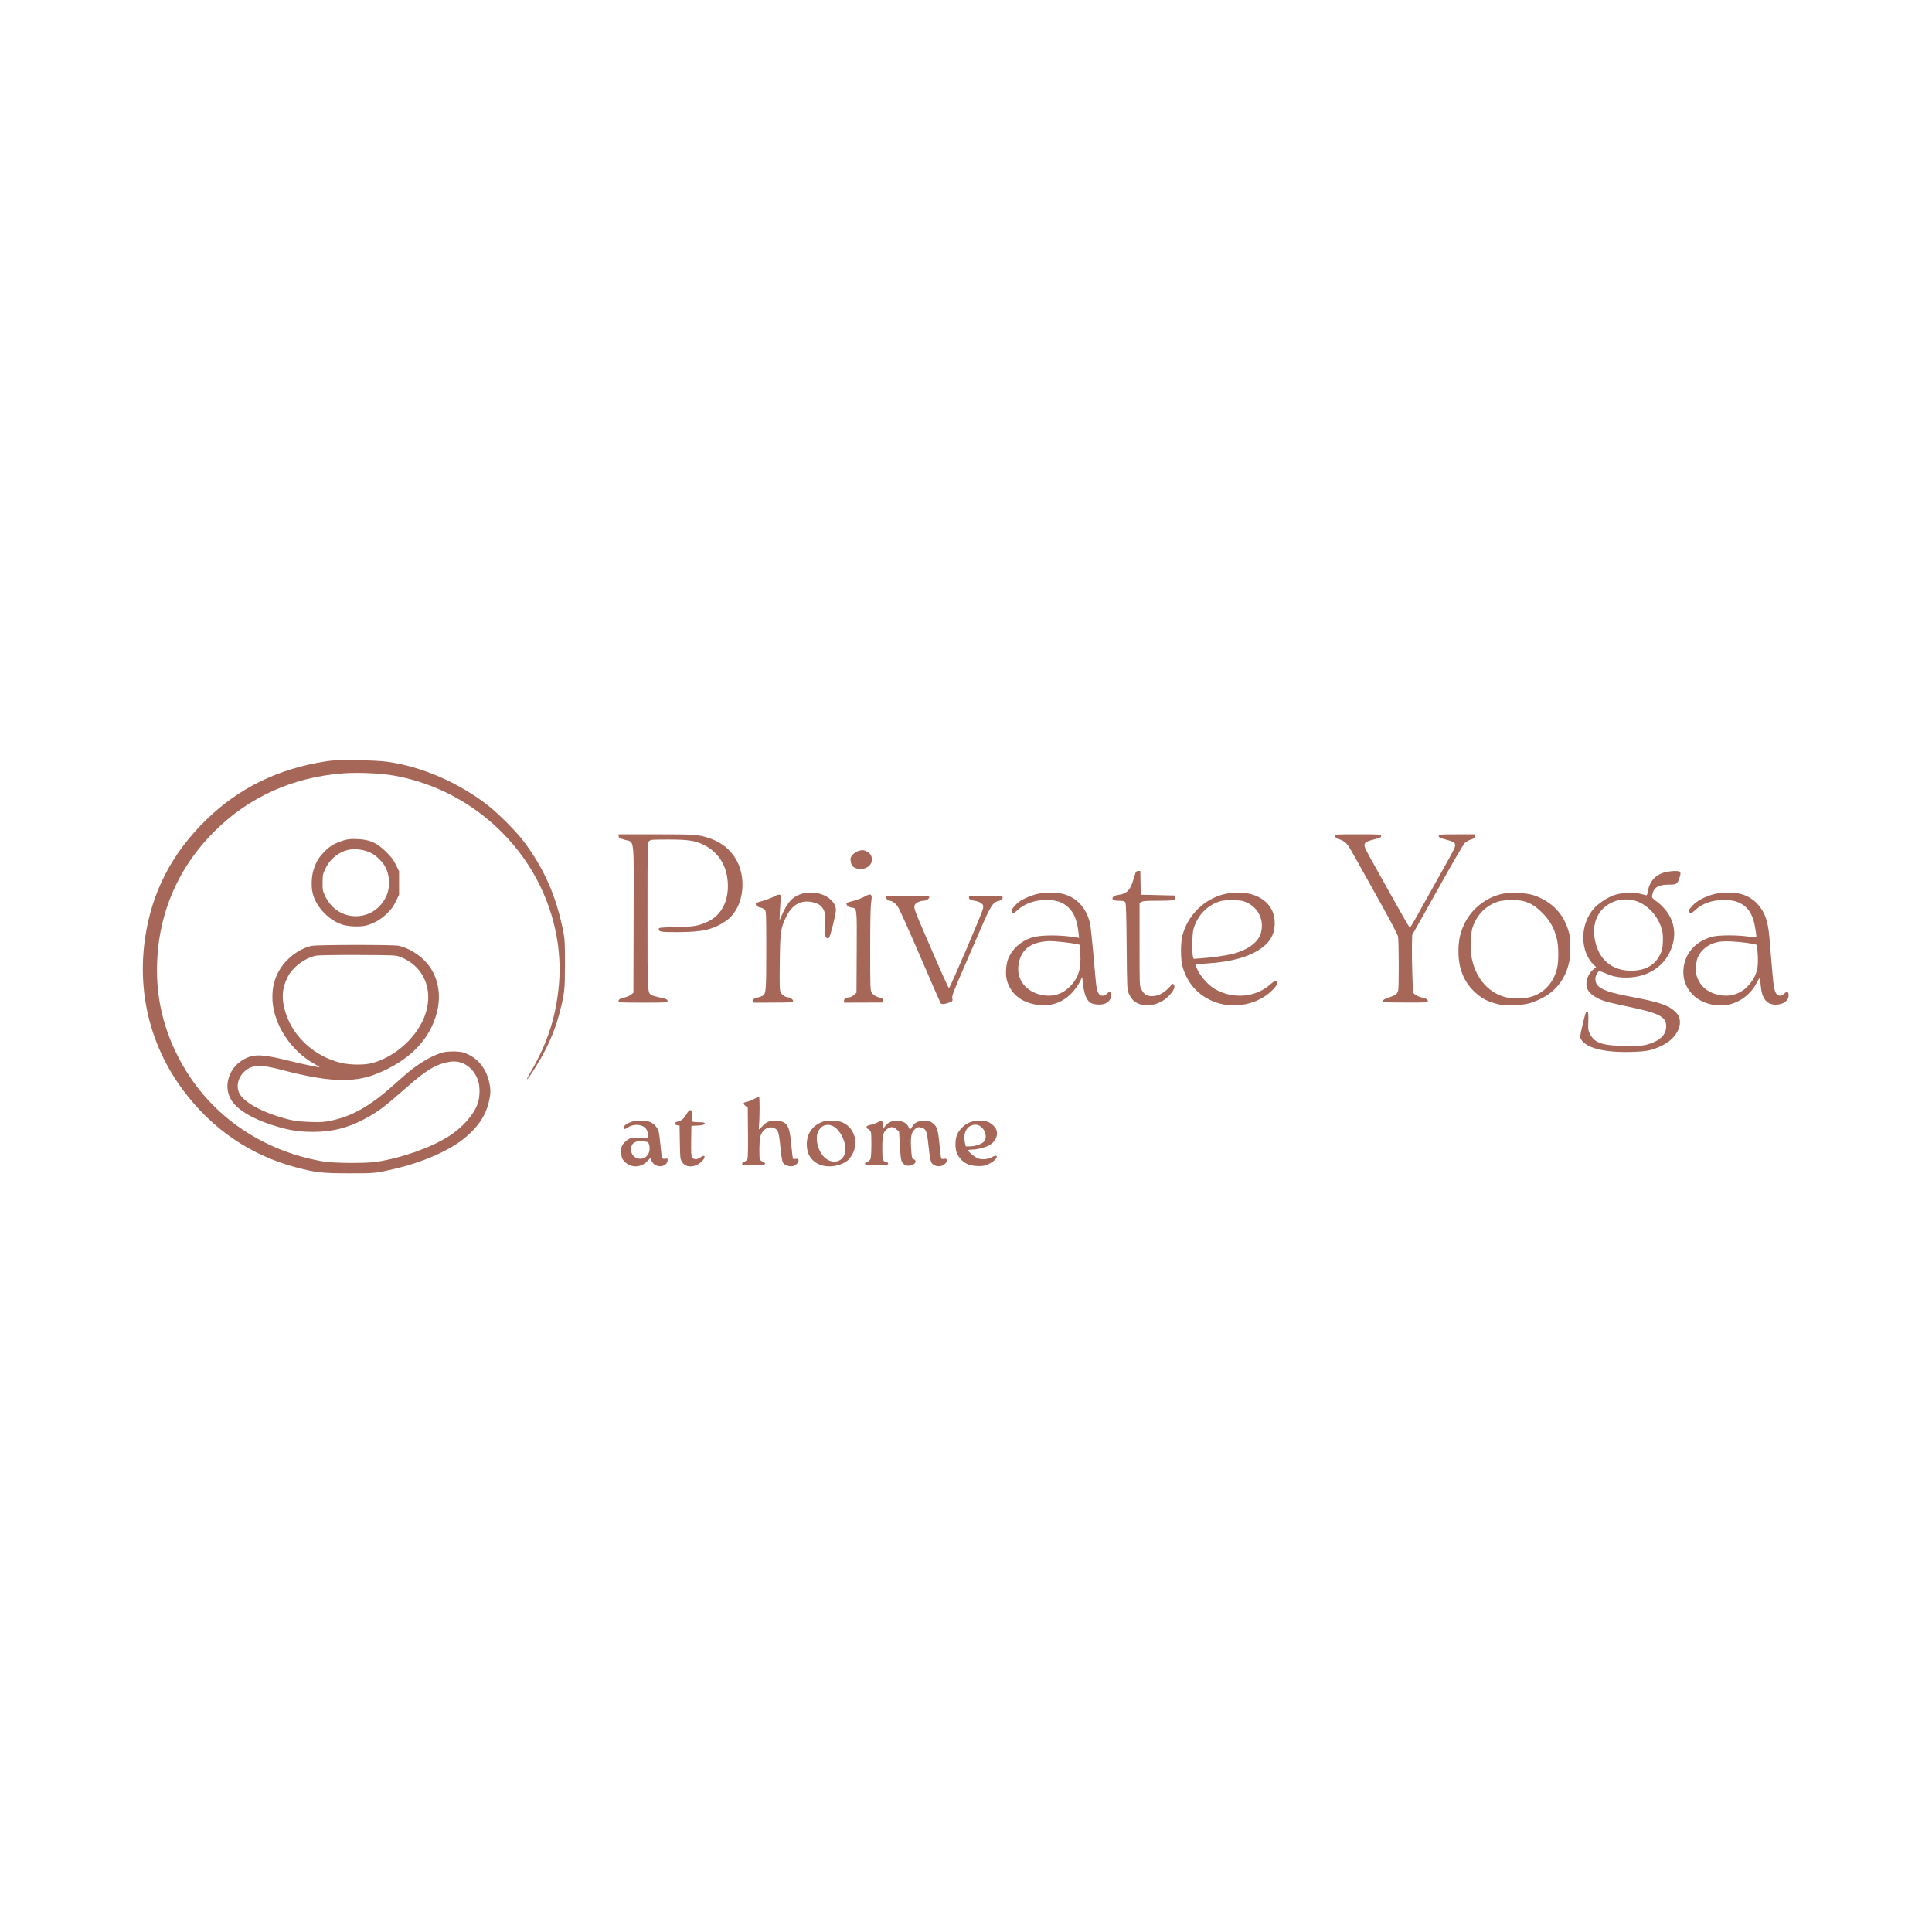
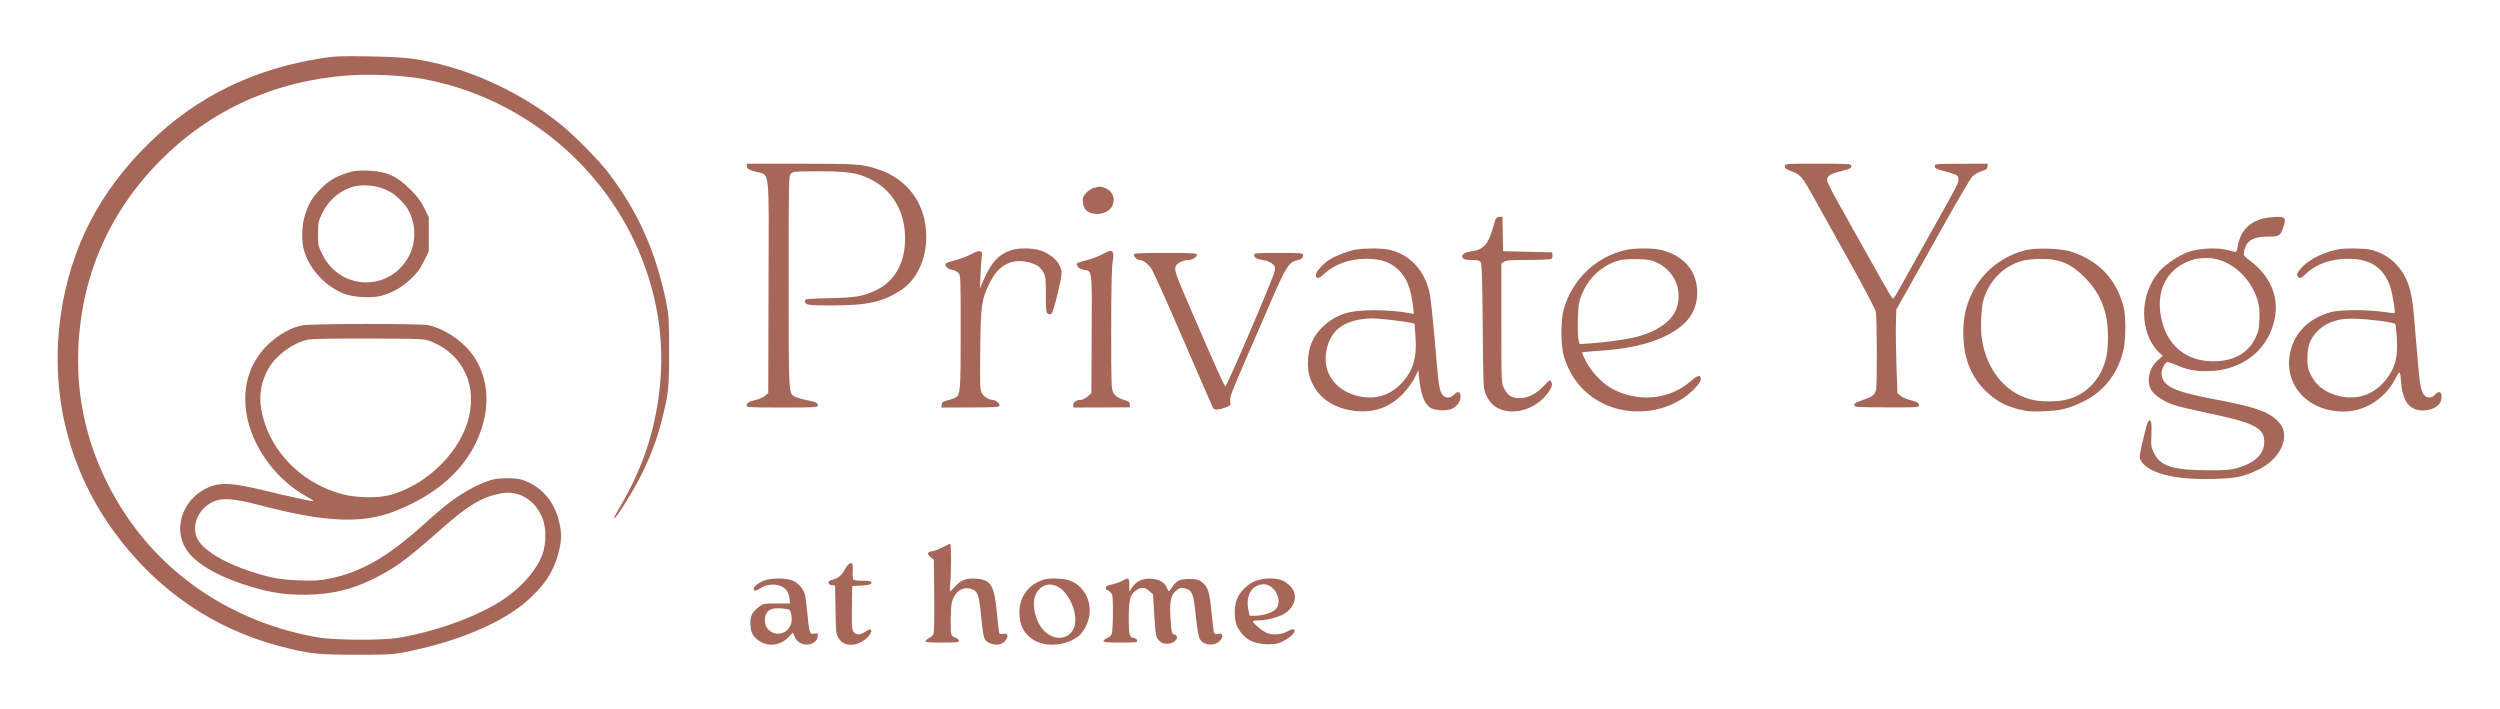
- <svg xmlns="http://www.w3.org/2000/svg" width="500" zoomAndPan="magnify" viewBox="0 0 375 375" height="500" preserveAspectRatio="xMidYMid meet" version="1.0">
+ <svg xmlns="http://www.w3.org/2000/svg" zoomAndPan="magnify" viewBox="20 140 335 95" preserveAspectRatio="xMidYMid meet" version="1.0">
  <path fill="#a66658" d="M 63.156 147.793 C 54.004 149.223 46.41 152.93 40.117 159.039 C 33.352 165.613 29.445 173.168 28.148 182.18 C 26.621 192.809 29.242 203.188 35.602 211.688 C 41.191 219.164 48.641 224.242 57.422 226.57 C 61.309 227.598 62.465 227.73 67.688 227.738 C 72.664 227.746 72.875 227.727 76.285 226.945 C 82.145 225.598 87.387 223.281 90.41 220.707 C 92.914 218.57 94.25 216.531 94.887 213.883 C 95.254 212.344 95.273 211.547 94.969 210.121 C 94.449 207.664 93.031 205.73 91.027 204.738 C 90.012 204.234 89.676 204.152 88.496 204.094 C 87.746 204.059 86.75 204.109 86.281 204.207 C 84.988 204.477 83.176 205.328 81.484 206.457 C 79.93 207.496 79.402 207.93 76.266 210.727 C 71.82 214.688 68.293 216.684 64.25 217.512 C 62.836 217.805 62.27 217.84 60.188 217.77 C 57.496 217.676 56.332 217.465 53.543 216.555 C 49.867 215.355 47.098 213.629 46.41 212.113 C 45.602 210.34 46.641 208.055 48.648 207.191 C 49.824 206.688 51.426 206.809 54.578 207.637 C 63.555 210.004 68.488 210.23 72.926 208.492 C 79.391 205.957 83.449 201.848 84.82 196.441 C 85.691 193 85.008 189.535 82.973 187.074 C 81.578 185.387 79.328 183.98 77.371 183.57 C 76.324 183.348 61.984 183.363 60.605 183.582 C 58.715 183.887 56.363 185.41 54.949 187.246 C 53.402 189.254 52.73 191.527 52.891 194.219 C 53.172 198.957 56.527 204.023 61.023 206.492 C 61.602 206.812 62.047 207.102 62.012 207.137 C 61.93 207.219 58.824 206.559 55.719 205.797 C 51.004 204.641 49.402 204.574 47.625 205.449 C 44.445 207.016 43.188 210.812 44.934 213.582 C 46.215 215.609 49.598 217.496 54.324 218.82 C 56.578 219.453 58.363 219.695 60.75 219.695 C 64.43 219.695 67.43 218.953 70.648 217.254 C 73.312 215.848 74.645 214.844 79.039 210.961 C 82.734 207.691 84.617 206.57 87.18 206.105 C 89.57 205.672 91.746 207.008 92.719 209.512 C 93.199 210.758 93.195 212.82 92.711 214.223 C 91.953 216.406 89.703 218.926 87.016 220.605 C 83.512 222.797 78.078 224.719 73.16 225.5 C 71.125 225.824 64.77 225.785 62.711 225.43 C 52.047 223.609 42.863 217.832 37.059 209.301 C 32.727 202.926 30.473 195.797 30.465 188.434 C 30.453 178.02 34.242 168.789 41.527 161.465 C 48.262 154.699 56.887 150.809 66.711 150.102 C 69.586 149.895 73.859 150.086 76.441 150.539 C 89.188 152.773 100.262 161.457 105.445 173.285 C 108.07 179.277 109.082 185.598 108.414 191.879 C 107.785 197.797 106.078 202.883 102.973 208.098 C 102.547 208.812 102.238 209.434 102.281 209.48 C 102.453 209.652 104.973 205.605 105.996 203.516 C 107.246 200.965 108.012 198.914 108.652 196.414 C 109.59 192.75 109.652 192.18 109.656 187.105 C 109.656 182.812 109.625 182.262 109.293 180.617 C 107.918 173.793 105.559 168.484 101.559 163.195 C 100.246 161.457 96.844 158.023 94.949 156.52 C 89.238 151.988 81.965 148.801 75.191 147.859 C 74.059 147.703 71.859 147.586 69.25 147.551 C 65.711 147.496 64.824 147.531 63.156 147.793 M 120.086 162.312 C 120.125 162.633 120.297 162.73 121.305 163.016 C 123.195 163.551 123.031 162.039 122.984 178.559 L 122.945 192.68 L 122.527 193.039 C 122.297 193.238 121.734 193.484 121.277 193.594 C 120.332 193.816 120.051 193.988 120.051 194.352 C 120.051 194.582 120.52 194.609 124.82 194.609 C 129.219 194.609 129.586 194.586 129.586 194.34 C 129.586 193.988 129.262 193.836 128.027 193.598 C 127.469 193.492 126.812 193.301 126.566 193.176 C 125.652 192.703 125.68 193.172 125.68 177.73 C 125.68 163.789 125.684 163.574 125.992 163.266 C 126.285 162.973 126.512 162.953 129.672 162.953 C 133.57 162.953 134.852 163.145 136.574 163.98 C 139.332 165.32 141.004 167.863 141.25 171.098 C 141.527 174.762 140.102 177.629 137.359 178.902 C 135.586 179.727 134.777 179.867 131.188 179.953 C 128.215 180.023 127.867 180.059 127.867 180.293 C 127.867 180.879 128.148 180.93 131.457 180.93 C 136.344 180.93 138.449 180.441 140.922 178.742 C 142.898 177.383 144.117 174.695 144.117 171.707 C 144.117 167.371 141.676 163.984 137.586 162.66 C 135.5 161.984 134.977 161.945 127.352 161.941 L 120.039 161.938 Z M 259.168 162.273 C 259.168 162.504 259.32 162.66 259.676 162.793 C 261.332 163.406 261.359 163.438 263.266 166.863 C 263.914 168.023 265.965 171.699 267.824 175.035 C 269.684 178.367 271.273 181.391 271.355 181.754 C 271.523 182.48 271.547 191.758 271.383 192.262 C 271.156 192.969 270.891 193.172 269.703 193.57 C 268.742 193.891 268.469 194.047 268.469 194.277 C 268.469 194.559 268.664 194.574 272.805 194.59 C 276.715 194.605 277.145 194.582 277.145 194.352 C 277.145 193.988 276.863 193.816 275.918 193.594 C 275.461 193.484 274.898 193.238 274.672 193.043 L 274.258 192.684 L 274.129 189.113 C 274.059 187.148 274.023 184.629 274.051 183.508 L 274.102 181.477 L 276 178.117 C 277.043 176.27 279.234 172.367 280.867 169.445 C 282.504 166.523 284.043 163.918 284.289 163.66 C 284.539 163.398 285.086 163.078 285.516 162.945 C 286.141 162.754 286.297 162.633 286.332 162.324 L 286.379 161.938 L 282.816 161.945 C 279.379 161.949 279.254 161.961 279.254 162.258 C 279.254 162.488 279.43 162.613 279.957 162.766 C 282.305 163.434 282.297 163.434 282.395 163.812 C 282.527 164.352 282.477 164.465 280.293 168.371 C 279.195 170.336 277.332 173.664 276.156 175.773 C 273.484 180.555 273.77 180.125 273.488 179.836 C 273.367 179.707 271.914 177.176 270.262 174.211 C 268.609 171.242 266.738 167.902 266.109 166.785 C 265.477 165.664 264.918 164.539 264.863 164.277 C 264.734 163.621 265.102 163.336 266.547 162.977 C 267.934 162.629 268.078 162.559 268.078 162.203 C 268.078 161.961 267.703 161.938 263.625 161.938 C 259.184 161.938 259.168 161.941 259.168 162.273 M 66.828 163.082 C 65.039 163.617 64.102 164.156 62.984 165.293 C 61.824 166.473 61.336 167.301 60.828 168.949 C 60.465 170.133 60.391 172.062 60.668 173.27 C 61.254 175.859 63.598 178.445 66.211 179.395 C 67.504 179.867 69.965 179.969 71.215 179.605 C 72.688 179.176 73.867 178.496 75.039 177.391 C 75.895 176.578 76.281 176.062 76.797 175.02 L 77.457 173.688 L 77.457 169.113 L 76.848 167.871 C 76.379 166.918 75.941 166.336 74.973 165.375 C 73.141 163.559 71.812 162.965 69.328 162.863 C 68.133 162.816 67.547 162.867 66.828 163.082 M 66.957 165.133 C 65.273 165.738 63.902 167 63.129 168.66 C 62.66 169.664 62.617 169.887 62.613 171.324 C 62.609 172.832 62.633 172.945 63.195 174.086 C 65.668 179.086 72.445 179.098 74.906 174.102 C 75.801 172.281 75.703 169.824 74.656 168.043 C 74.176 167.223 73.098 166.168 72.234 165.68 C 70.691 164.805 68.504 164.578 66.957 165.133 M 166.598 165.176 C 166.254 165.266 165.812 165.559 165.523 165.887 C 165.094 166.375 165.043 166.527 165.113 167.129 C 165.207 167.957 165.555 168.375 166.324 168.582 C 167.449 168.887 168.715 168.402 169.082 167.531 C 169.504 166.516 169.066 165.562 167.988 165.152 C 167.484 164.961 167.391 164.965 166.598 165.176 M 220.41 169.402 C 220.332 169.598 220.125 170.25 219.949 170.859 C 219.398 172.766 218.664 173.508 217.141 173.688 C 216.211 173.797 215.703 174.211 216.023 174.598 C 216.16 174.762 216.516 174.836 217.199 174.836 C 217.918 174.836 218.234 174.902 218.391 175.094 C 218.566 175.301 218.621 176.945 218.684 183.73 C 218.762 192.059 218.766 192.109 219.121 192.887 C 219.562 193.844 219.984 194.309 220.773 194.715 C 222.461 195.578 224.938 195.086 226.605 193.551 C 227.582 192.648 228.137 191.676 227.91 191.254 C 227.816 191.078 227.707 190.934 227.672 190.934 C 227.637 190.934 227.289 191.273 226.898 191.688 C 225.891 192.77 224.77 193.344 223.66 193.352 C 222.582 193.359 222.047 193.023 221.535 192.023 C 221.184 191.34 221.184 191.324 221.184 183.328 L 221.184 175.32 L 221.531 175.078 C 221.816 174.879 222.41 174.832 224.777 174.832 C 226.367 174.832 227.766 174.77 227.879 174.695 C 227.996 174.625 228.066 174.398 228.035 174.191 L 227.984 173.82 L 224.703 173.738 L 221.418 173.66 L 221.332 169.051 L 220.941 169.051 C 220.684 169.051 220.504 169.168 220.41 169.402 M 323.316 169.273 C 321.328 169.754 320.16 171.043 319.832 173.113 C 319.754 173.613 319.652 173.805 319.496 173.766 C 319.371 173.738 318.848 173.605 318.332 173.473 C 317.059 173.145 314.633 173.277 313.273 173.75 C 312.012 174.184 310.168 175.414 309.344 176.367 C 308.047 177.867 307.316 179.875 307.312 181.949 C 307.309 184.078 308.051 186.023 309.336 187.254 L 309.809 187.703 L 309.199 188.227 C 308.016 189.238 307.586 190.984 308.227 192.188 C 308.633 192.953 309.973 193.844 311.406 194.297 C 312.078 194.508 313.844 194.93 315.324 195.238 C 322.043 196.621 323.41 197.293 323.41 199.199 C 323.41 200.875 322.156 202.062 319.648 202.758 C 318.844 202.98 318.09 203.031 315.832 203.02 C 311.188 202.992 309.539 202.477 308.668 200.781 C 308.246 199.961 308.227 199.844 308.289 198.238 C 308.332 197.012 308.297 196.512 308.156 196.391 C 307.871 196.156 307.746 196.473 307.148 199.039 C 306.668 201.086 306.645 201.316 306.852 201.691 C 307.809 203.395 311.348 204.312 316.434 204.18 C 319.645 204.094 320.578 203.91 322.566 202.961 C 325.199 201.707 326.656 199.203 325.859 197.301 C 325.742 197.023 325.367 196.543 325.023 196.234 C 323.734 195.066 321.879 194.465 316.426 193.438 C 311.168 192.445 309.656 191.676 309.656 189.988 C 309.656 189.461 310.062 188.648 310.383 188.523 C 310.492 188.48 311.023 188.645 311.566 188.887 C 312.992 189.527 314.074 189.75 315.754 189.738 C 319.453 189.723 322.578 187.91 324.043 184.934 C 325.445 182.078 325.238 179.227 323.453 176.852 C 323.059 176.324 322.375 175.617 321.941 175.277 C 320.535 174.188 320.598 174.262 320.699 173.707 C 320.973 172.27 321.871 171.707 323.906 171.707 C 325.438 171.707 325.566 171.625 325.98 170.398 C 326.367 169.238 326.242 169.047 325.082 169.062 C 324.551 169.07 323.754 169.164 323.316 169.273 M 155.613 173.488 C 153.785 174.07 152.852 175.09 151.672 177.805 L 151.301 178.664 L 151.391 176.711 C 151.441 175.637 151.52 174.535 151.57 174.266 C 151.703 173.527 151.234 173.449 150.191 174.035 C 149.734 174.293 148.797 174.656 148.109 174.84 C 147.422 175.027 146.812 175.223 146.758 175.281 C 146.492 175.547 146.938 176.043 147.523 176.137 C 147.859 176.191 148.27 176.387 148.434 176.566 C 148.723 176.887 148.734 177.227 148.734 184.426 C 148.734 192.414 148.691 192.926 147.996 193.297 C 147.82 193.395 147.352 193.551 146.953 193.648 C 146.359 193.797 146.227 193.895 146.188 194.219 L 146.141 194.613 L 150.02 194.602 C 153.43 194.59 153.898 194.559 153.941 194.34 C 153.996 194.051 153.41 193.59 152.992 193.59 C 152.492 193.59 151.797 193.133 151.539 192.637 C 151.32 192.215 151.297 191.477 151.352 186.816 C 151.422 180.852 151.523 180.141 152.633 177.883 C 153.84 175.422 155.75 174.5 158.125 175.227 C 159.035 175.508 159.453 175.832 159.852 176.562 C 160.102 177.023 160.145 177.449 160.145 179.496 C 160.145 181.664 160.172 181.906 160.438 182.051 C 160.648 182.172 160.777 182.16 160.922 182.004 C 161.188 181.715 162.258 177.395 162.254 176.625 C 162.246 175.328 160.992 174.027 159.242 173.508 C 158.289 173.227 156.48 173.215 155.613 173.488 M 201.672 173.445 C 200.707 173.605 199.016 174.25 198.18 174.777 C 197.309 175.32 196.332 176.406 196.332 176.824 C 196.332 177.418 196.695 177.387 197.398 176.734 C 198.852 175.395 200.824 174.68 203.07 174.68 C 205 174.68 206.227 175.086 207.32 176.086 C 208.484 177.148 209.09 178.672 209.363 181.219 L 209.449 182.059 L 208.949 181.969 C 205.871 181.426 201.922 181.438 200.215 182 C 198.117 182.688 196.395 184.254 195.68 186.117 C 195.234 187.273 195.129 189.227 195.445 190.316 C 196.273 193.152 198.629 194.863 202.035 195.105 C 204.371 195.27 206.43 194.441 208.098 192.664 C 208.633 192.09 209.293 191.172 209.562 190.621 L 210.055 189.621 L 210.152 190.551 C 210.395 192.855 210.809 194.004 211.613 194.602 C 212.121 194.977 213.582 195.109 214.363 194.848 C 215.121 194.598 215.715 193.867 215.715 193.184 C 215.715 192.469 215.352 192.336 214.859 192.871 C 214.254 193.52 213.402 193.363 213.09 192.543 C 212.801 191.777 212.75 191.371 212.27 185.746 C 212.008 182.711 211.691 179.77 211.562 179.211 C 210.867 176.152 208.836 174.023 206.055 173.445 C 205.094 173.242 202.879 173.246 201.672 173.445 M 237.832 173.504 C 233.855 174.379 230.574 177.551 229.512 181.555 C 229.121 183.016 229.137 186.277 229.535 187.652 C 230.406 190.641 232.25 192.848 234.953 194.133 C 238.324 195.734 242.57 195.395 245.645 193.281 C 246.785 192.496 247.914 191.285 247.914 190.844 C 247.914 190.168 247.5 190.234 246.582 191.055 C 243.691 193.629 239.297 193.996 235.781 191.949 C 234.641 191.289 233.227 189.766 232.543 188.461 C 232.211 187.832 231.98 187.277 232.027 187.227 C 232.078 187.18 233.078 187.082 234.254 187.008 C 239.199 186.707 242.812 185.645 245.152 183.809 C 246.797 182.516 247.539 180.859 247.41 178.754 C 247.25 176.16 245.531 174.254 242.672 173.512 C 241.555 173.219 239.137 173.215 237.832 173.504 M 291.586 173.492 C 288.391 174.223 285.672 176.371 284.25 179.285 C 283.426 180.969 283.082 182.539 283.082 184.605 C 283.082 187.867 284.043 190.379 286.035 192.34 C 287.418 193.703 288.625 194.371 290.582 194.863 C 291.703 195.145 292.199 195.18 293.863 195.109 C 296.207 195.012 297.219 194.762 299.16 193.809 C 302.008 192.414 303.902 189.926 304.582 186.688 C 304.863 185.34 304.871 182.395 304.59 181.242 C 303.691 177.539 301.324 174.992 297.617 173.742 C 296.305 173.301 293.023 173.164 291.586 173.492 M 333.57 173.375 C 331.621 173.676 329.547 174.66 328.496 175.781 C 327.742 176.59 327.648 176.867 328.023 177.18 C 328.223 177.344 328.391 177.254 329.047 176.641 C 330.434 175.344 332.355 174.68 334.727 174.68 C 337.633 174.68 339.438 175.895 340.289 178.418 C 340.582 179.289 341.008 181.828 340.883 181.953 C 340.855 181.98 340.133 181.906 339.273 181.781 C 337.113 181.477 333.645 181.488 332.422 181.805 C 329.312 182.609 327.258 184.742 326.812 187.633 C 326.168 191.773 329.379 195.137 333.992 195.152 C 336.855 195.16 339.594 193.441 340.969 190.766 C 341.594 189.555 341.609 189.562 341.762 191.348 C 341.98 193.832 342.91 195 344.668 195 C 346.137 195 347.172 194.246 347.172 193.176 C 347.172 192.469 346.805 192.34 346.312 192.871 C 345.852 193.367 345.262 193.398 344.84 192.945 C 344.449 192.527 344.254 191.566 344.043 189.059 C 343.891 187.23 343.785 186.008 343.422 181.82 C 343.148 178.699 342.52 176.965 341.109 175.441 C 340.16 174.414 338.84 173.68 337.496 173.43 C 336.691 173.277 334.398 173.246 333.57 173.375 M 167.613 174.125 C 167.078 174.402 166.113 174.754 165.465 174.906 C 164.816 175.059 164.289 175.25 164.289 175.332 C 164.289 175.742 164.641 176.051 165.219 176.145 C 166.375 176.328 166.332 175.996 166.285 184.832 L 166.242 192.68 L 165.73 193.137 C 165.449 193.387 165.043 193.59 164.82 193.59 C 164.234 193.59 163.82 193.867 163.82 194.262 L 163.82 194.609 L 167.609 194.598 L 171.398 194.582 L 171.398 194.207 C 171.398 193.926 171.281 193.801 170.93 193.695 C 169.902 193.391 169.449 193.109 169.18 192.621 C 168.922 192.145 168.898 191.516 168.902 184.215 C 168.902 178.922 168.965 175.934 169.09 175.152 C 169.219 174.324 169.227 173.93 169.105 173.785 C 168.879 173.508 168.73 173.543 167.613 174.125 M 171.945 174.121 C 171.945 174.41 172.375 174.836 172.668 174.836 C 173.141 174.836 173.82 175.324 174.277 175.988 C 174.539 176.363 176.477 180.672 178.582 185.562 C 180.691 190.449 182.48 194.559 182.559 194.688 C 182.73 194.977 183.32 194.941 184.242 194.59 C 184.926 194.328 184.938 194.312 184.844 193.754 C 184.762 193.258 185.031 192.535 186.926 188.191 C 188.121 185.445 189.648 181.93 190.312 180.383 C 192.242 175.902 192.734 175.117 193.719 174.906 C 194.352 174.77 194.613 174.562 194.613 174.191 C 194.613 173.914 194.438 173.898 191.32 173.898 C 188.027 173.898 188.027 173.898 188.074 174.234 C 188.125 174.586 188.43 174.73 189.477 174.902 C 189.789 174.957 190.238 175.148 190.473 175.332 C 190.84 175.621 190.887 175.75 190.82 176.305 C 190.734 177 184.43 191.723 184.203 191.758 C 184.066 191.777 183.055 189.523 179.305 180.848 C 177.461 176.582 177.309 176.113 177.578 175.613 C 177.785 175.223 178.621 174.836 179.254 174.836 C 179.77 174.836 180.387 174.445 180.387 174.121 C 180.387 173.93 179.742 173.898 176.168 173.898 C 172.613 173.898 171.945 173.934 171.945 174.121 M 314.109 174.73 C 310.328 175.719 308.605 179.098 309.762 183.27 C 310.707 186.684 313.375 188.57 317.027 188.406 C 319.484 188.297 321.254 187.25 322.188 185.355 C 322.637 184.445 322.707 184.129 322.762 182.801 C 322.805 181.695 322.75 181.039 322.555 180.367 C 321.641 177.18 318.906 174.754 316.055 174.594 C 315.383 174.555 314.562 174.613 314.109 174.73 M 236.941 174.898 C 234.359 175.641 232.398 177.668 231.641 180.383 C 231.402 181.238 231.336 184.922 231.547 185.672 L 231.668 186.109 L 233.109 186.012 C 235.277 185.863 237.902 185.492 239.27 185.145 C 242.168 184.406 244.207 182.91 244.719 181.156 C 245.434 178.699 244.32 176.25 241.996 175.176 C 241.238 174.824 240.875 174.758 239.395 174.727 C 238.312 174.703 237.402 174.77 236.941 174.898 M 291.074 174.926 C 288.535 175.609 286.645 177.473 285.793 180.133 C 285.477 181.133 285.352 184.043 285.57 185.441 C 286.211 189.566 288.711 192.633 292.156 193.531 C 293.469 193.875 295.676 193.875 296.996 193.531 C 299.613 192.852 301.562 190.77 302.227 187.938 C 302.574 186.473 302.539 183.609 302.16 182.125 C 301.648 180.129 300.84 178.688 299.418 177.242 C 297.531 175.32 296 174.672 293.41 174.688 C 292.59 174.695 291.535 174.801 291.074 174.926 M 201.859 182.883 C 199.438 183.41 198.121 184.762 197.711 187.145 C 197.215 190.051 199.074 192.508 202.242 193.129 C 204.34 193.543 206.18 192.988 207.672 191.492 C 209.309 189.859 209.902 187.949 209.676 185.078 L 209.539 183.363 L 208.992 183.246 C 207.902 183.008 204.68 182.648 203.762 182.664 C 203.242 182.668 202.387 182.77 201.859 182.883 M 333.414 182.852 C 332.113 183.152 331.152 183.688 330.387 184.539 C 329.5 185.523 329.195 186.422 329.195 188.047 C 329.195 189.156 329.258 189.445 329.676 190.285 C 330.418 191.773 331.812 192.758 333.699 193.129 C 336.312 193.645 338.621 192.621 340.145 190.273 C 341.047 188.887 341.297 187.711 341.184 185.438 C 341.129 184.391 341.027 183.48 340.957 183.406 C 340.75 183.199 337.879 182.809 335.996 182.727 C 334.902 182.68 333.961 182.727 333.414 182.852 M 61.445 185.48 C 59.309 185.848 56.805 187.707 55.828 189.648 C 54.688 191.91 54.586 194.031 55.496 196.758 C 57.031 201.363 61.086 205.016 66.047 206.266 C 67.844 206.719 70.684 206.754 72.223 206.344 C 76.883 205.098 81.227 201.055 82.621 196.66 C 84.129 191.922 82.152 187.484 77.77 185.766 C 76.84 185.398 76.793 185.395 69.562 185.363 C 65.555 185.348 61.914 185.398 61.445 185.48 M 146.391 213.297 C 145.961 213.539 145.344 213.785 145.023 213.84 C 144.238 213.973 144.141 214.203 144.684 214.641 L 145.141 215 L 145.184 219.848 C 145.215 223.016 145.176 224.801 145.066 225 C 144.977 225.168 144.715 225.398 144.484 225.512 C 144.258 225.621 144.039 225.801 144.004 225.91 C 143.957 226.059 144.469 226.105 146.223 226.105 C 148.176 226.105 148.5 226.07 148.5 225.863 C 148.5 225.727 148.297 225.547 148.043 225.461 C 147.793 225.371 147.547 225.195 147.496 225.066 C 147.332 224.633 147.371 221.344 147.551 220.68 C 147.914 219.328 148.977 218.57 150.055 218.891 C 151.031 219.184 151.18 219.574 151.473 222.613 C 151.656 224.492 151.812 225.422 151.992 225.695 C 152.324 226.203 153.32 226.516 153.992 226.32 C 155.004 226.031 155.426 224.715 154.434 224.934 C 154.195 224.984 153.961 224.965 153.914 224.883 C 153.863 224.805 153.715 223.559 153.582 222.113 C 153.242 218.387 152.777 217.652 150.703 217.535 C 149.422 217.461 148.77 217.719 147.957 218.617 C 147.656 218.953 147.371 219.227 147.324 219.227 C 147.277 219.227 147.273 218.891 147.312 218.484 C 147.473 216.871 147.48 212.922 147.328 212.887 C 147.242 212.867 146.82 213.055 146.391 213.297 M 133.199 216.328 C 132.723 217.172 132.281 217.516 131.414 217.727 C 130.848 217.859 130.898 218.348 131.488 218.414 L 131.902 218.461 L 131.957 221.695 C 132.008 224.734 132.031 224.965 132.363 225.5 C 132.801 226.207 133.438 226.48 134.375 226.375 C 135.184 226.285 136.195 225.645 136.594 224.973 C 136.977 224.324 136.656 224.133 135.996 224.617 C 135.316 225.121 134.676 225.129 134.355 224.641 C 134.156 224.336 134.121 223.777 134.156 221.398 L 134.199 218.523 L 135.137 218.484 C 136.391 218.43 136.777 218.328 136.777 218.051 C 136.777 217.867 136.539 217.82 135.613 217.82 C 134.852 217.82 134.41 217.754 134.328 217.625 C 134.262 217.516 134.23 216.988 134.258 216.453 C 134.301 215.562 134.277 215.477 133.992 215.477 C 133.777 215.477 133.531 215.742 133.199 216.328 M 122.605 217.73 C 121.445 218.094 120.66 218.848 121.137 219.141 C 121.215 219.191 121.535 219.059 121.848 218.848 C 122.59 218.344 123.605 218.195 124.449 218.469 C 125.254 218.727 125.691 219.285 125.789 220.184 L 125.867 220.867 L 124.082 220.867 C 122.355 220.867 122.273 220.883 121.707 221.316 C 120.754 222.043 120.496 222.586 120.559 223.719 C 120.598 224.391 120.715 224.828 120.934 225.125 C 122.09 226.688 124.254 226.82 125.609 225.414 L 126.242 224.758 L 126.496 225.355 C 126.945 226.402 128.414 226.715 129.246 225.941 C 129.434 225.766 129.586 225.441 129.586 225.219 C 129.586 224.852 129.543 224.824 129.113 224.91 C 128.496 225.031 128.438 224.867 128.195 222.273 C 128.094 221.156 127.941 219.98 127.855 219.664 C 127.652 218.895 127.008 218.152 126.234 217.801 C 125.477 217.457 123.598 217.422 122.605 217.73 M 159.91 217.652 C 157.855 218.281 156.602 219.93 156.598 222.02 C 156.594 223.727 157.148 224.859 158.398 225.684 C 160.055 226.777 162.785 226.578 164.539 225.242 C 164.816 225.031 165.262 224.422 165.523 223.895 C 166.738 221.465 165.66 218.578 163.227 217.75 C 162.484 217.496 160.602 217.441 159.91 217.652 M 170.395 217.824 C 170.102 217.988 169.488 218.207 169.027 218.309 C 168.391 218.449 168.195 218.562 168.195 218.781 C 168.195 218.941 168.266 219.07 168.352 219.07 C 168.438 219.07 168.648 219.211 168.82 219.383 C 169.105 219.668 169.133 219.902 169.133 222.109 C 169.133 223.434 169.062 224.703 168.977 224.93 C 168.887 225.168 168.629 225.406 168.352 225.5 C 168.094 225.594 167.883 225.766 167.883 225.887 C 167.883 226.062 168.312 226.105 170.16 226.105 C 172.246 226.105 172.434 226.082 172.387 225.832 C 172.359 225.68 172.184 225.535 171.996 225.508 C 171.328 225.414 171.242 225.098 171.25 222.758 C 171.258 220.27 171.461 219.582 172.324 219.051 C 172.992 218.645 173.422 218.684 174.008 219.207 L 174.508 219.652 L 174.641 221.902 C 174.832 225.156 174.875 225.395 175.336 225.855 C 175.645 226.16 175.898 226.262 176.395 226.262 C 177.461 226.262 178.188 225.332 177.363 225.02 C 177.031 224.895 176.988 224.754 176.895 223.578 C 176.664 220.586 176.832 219.699 177.766 219.016 C 178.121 218.754 178.293 218.727 178.77 218.848 C 179.766 219.098 179.926 219.5 180.23 222.461 C 180.402 224.125 180.598 225.281 180.758 225.598 C 181.074 226.207 181.926 226.512 182.723 226.305 C 183.766 226.035 184.246 224.703 183.223 224.926 C 182.891 225 182.746 224.961 182.676 224.773 C 182.621 224.637 182.473 223.395 182.34 222.02 C 182.074 219.242 181.848 218.57 180.977 217.949 C 180.555 217.648 180.27 217.586 179.344 217.586 C 178.098 217.586 177.602 217.828 177.027 218.727 C 176.855 218.996 176.68 219.219 176.637 219.219 C 176.594 219.223 176.465 219.016 176.352 218.758 C 176.02 218.012 175.305 217.602 174.219 217.547 C 173.105 217.484 172.258 217.883 171.68 218.742 L 171.32 219.273 L 171.32 218.391 C 171.32 217.402 171.238 217.352 170.395 217.824 M 188.254 217.836 C 187.266 218.215 186.254 219.168 185.809 220.141 C 185.332 221.176 185.336 223.109 185.816 224.016 C 186.656 225.602 187.914 226.32 189.855 226.332 C 190.957 226.336 191.23 226.277 192.027 225.871 C 193.031 225.355 193.688 224.648 193.414 224.375 C 193.301 224.262 193.023 224.332 192.5 224.609 C 191.645 225.066 190.535 225.141 189.699 224.789 C 189.145 224.559 187.891 223.508 187.891 223.273 C 187.891 223.195 188.227 223.133 188.633 223.133 C 189.672 223.129 191.281 222.723 192.059 222.266 C 193.152 221.629 193.715 220.504 193.457 219.48 C 193.312 218.891 192.586 218.121 191.883 217.801 C 191.02 217.406 189.324 217.422 188.254 217.836 M 160.191 218.398 C 159.566 218.496 158.871 219.227 158.656 220.02 C 158.285 221.395 158.82 223.371 159.871 224.484 C 161.328 226.035 163.496 225.699 163.996 223.844 C 164.504 221.961 163 218.91 161.336 218.445 C 161.023 218.359 160.734 218.301 160.691 218.312 C 160.648 218.324 160.426 218.363 160.191 218.398 M 188.25 218.594 C 187.363 219.137 186.984 220.348 187.277 221.707 L 187.449 222.508 L 188.188 222.508 C 189.223 222.508 190.516 222.09 190.957 221.613 C 191.945 220.547 190.836 218.289 189.324 218.289 C 189.008 218.289 188.523 218.426 188.25 218.594 M 123.555 221.582 C 122.84 221.793 122.508 222.246 122.488 223.043 C 122.441 225.277 125.496 225.633 126.039 223.457 C 126.191 222.84 125.984 221.746 125.699 221.668 C 125.07 221.496 123.996 221.453 123.555 221.582 " fill-opacity="1" fill-rule="evenodd" />
</svg>
